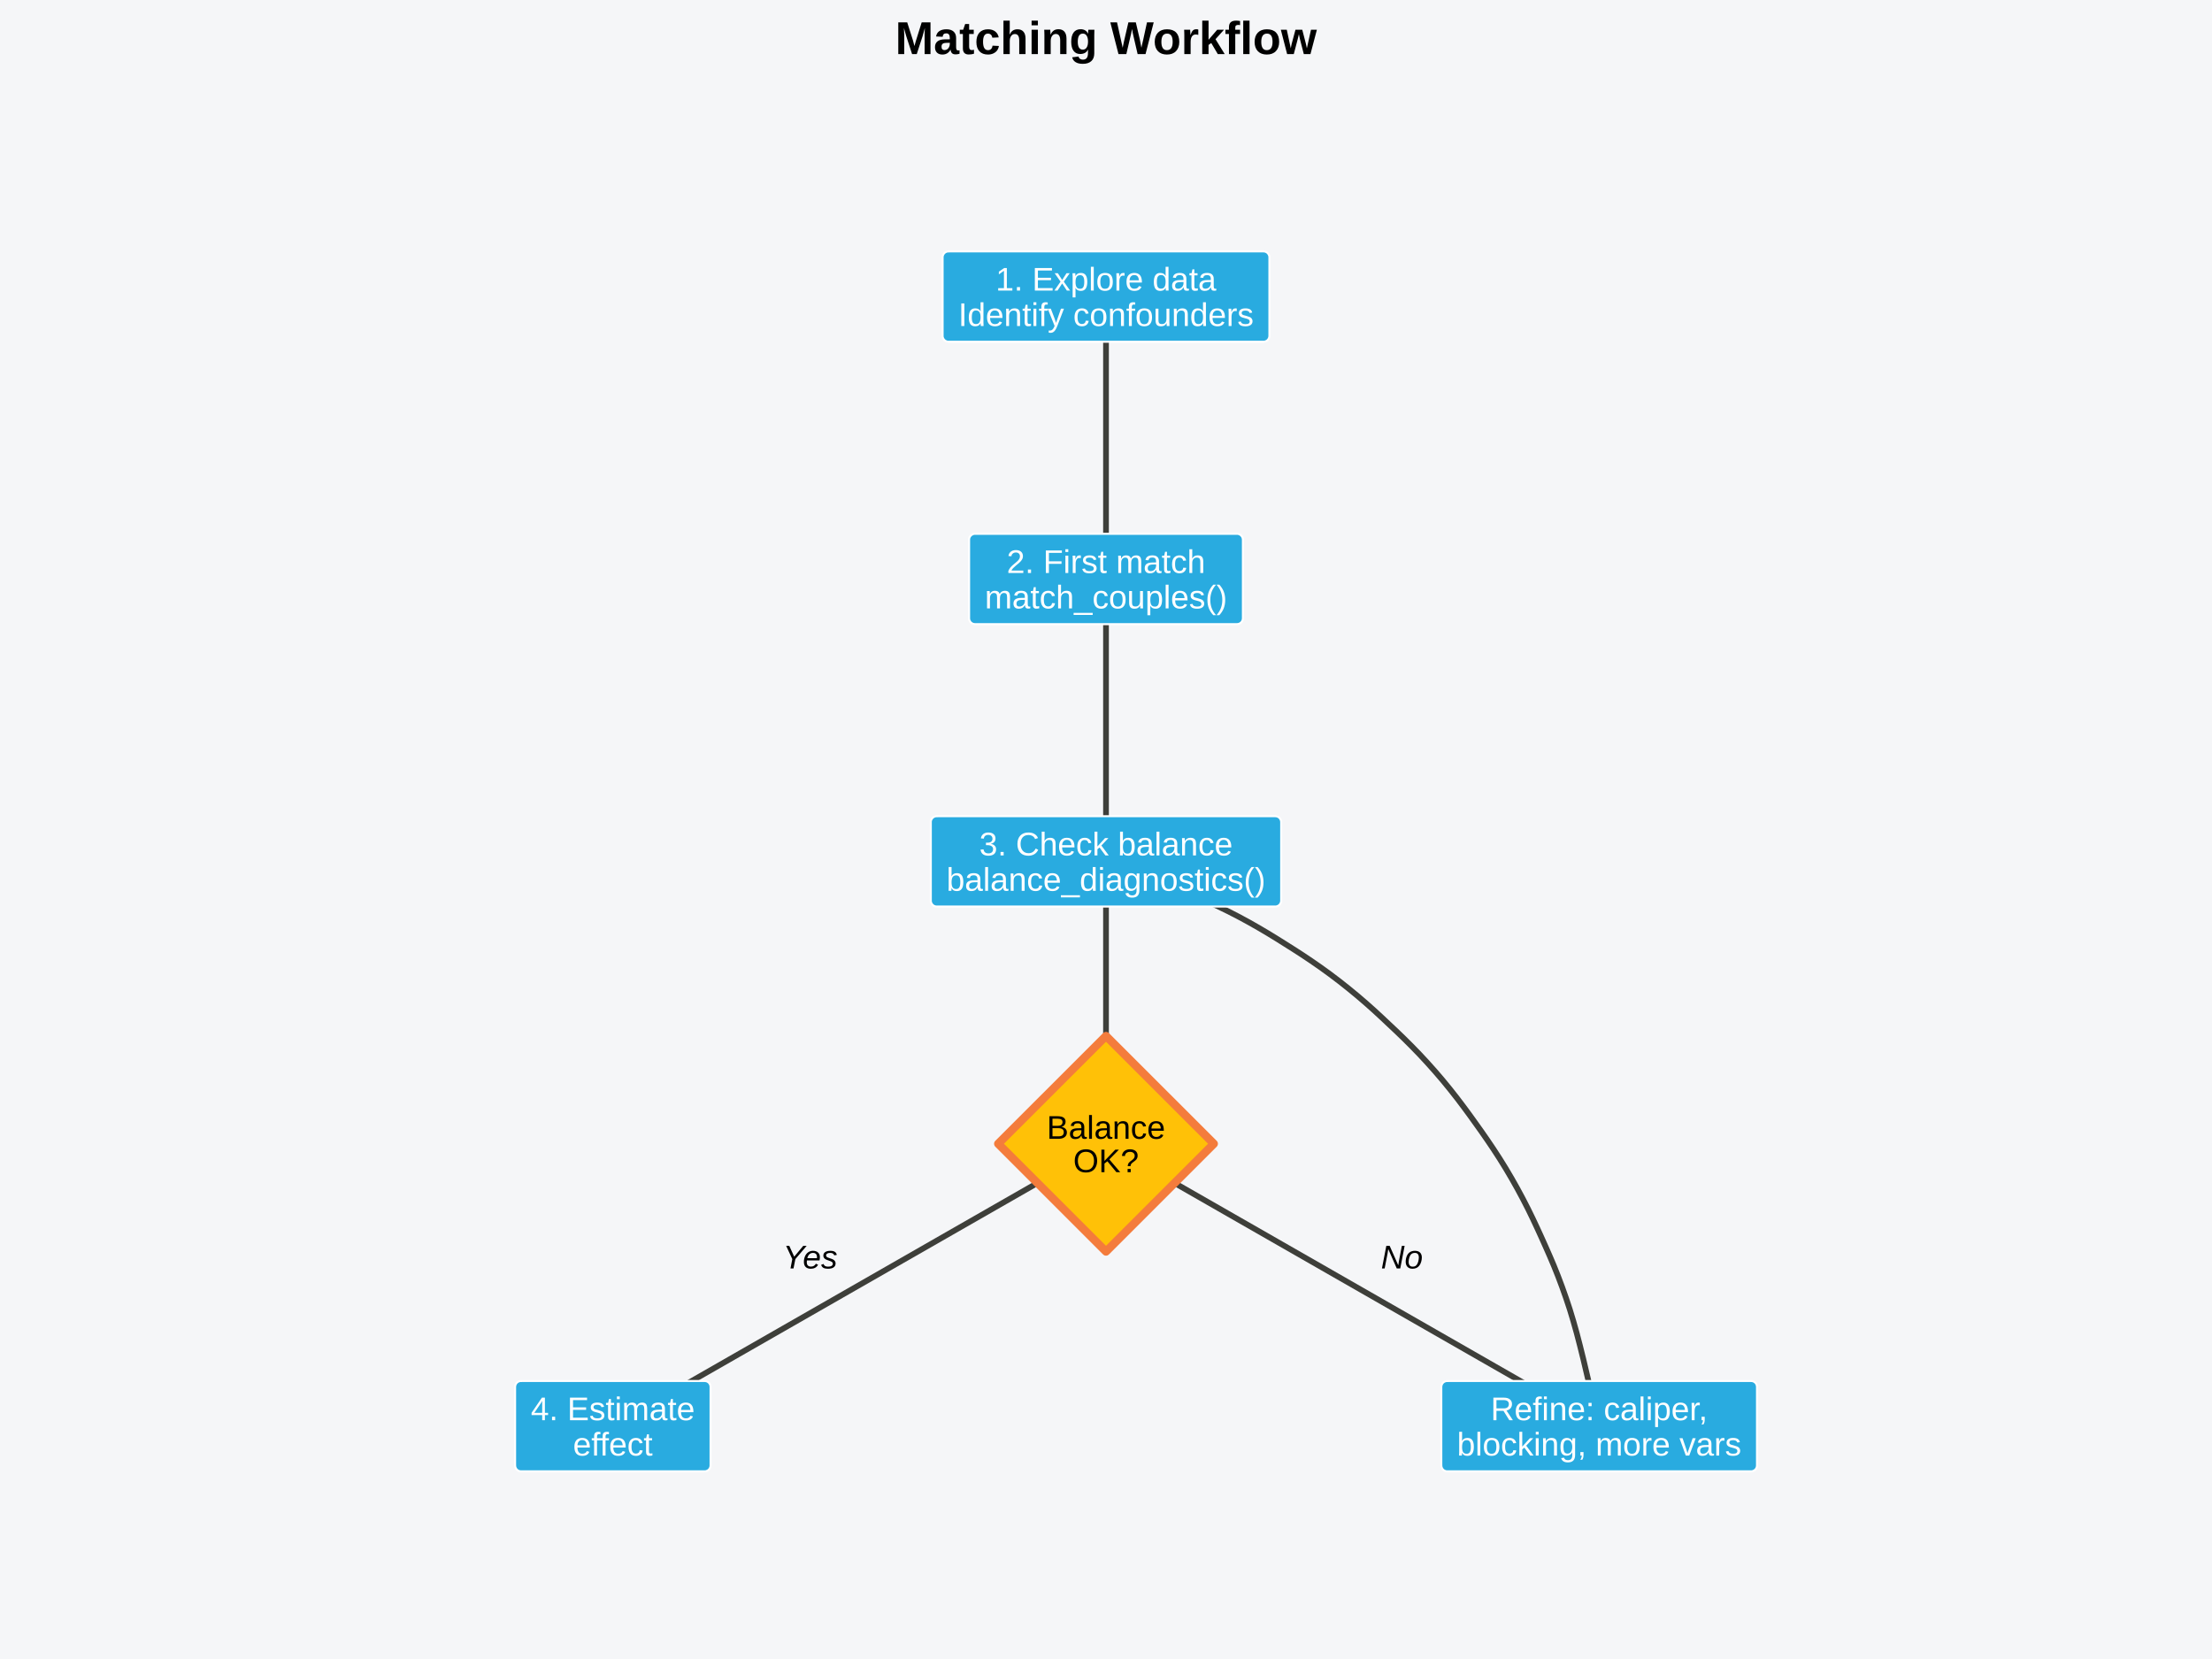
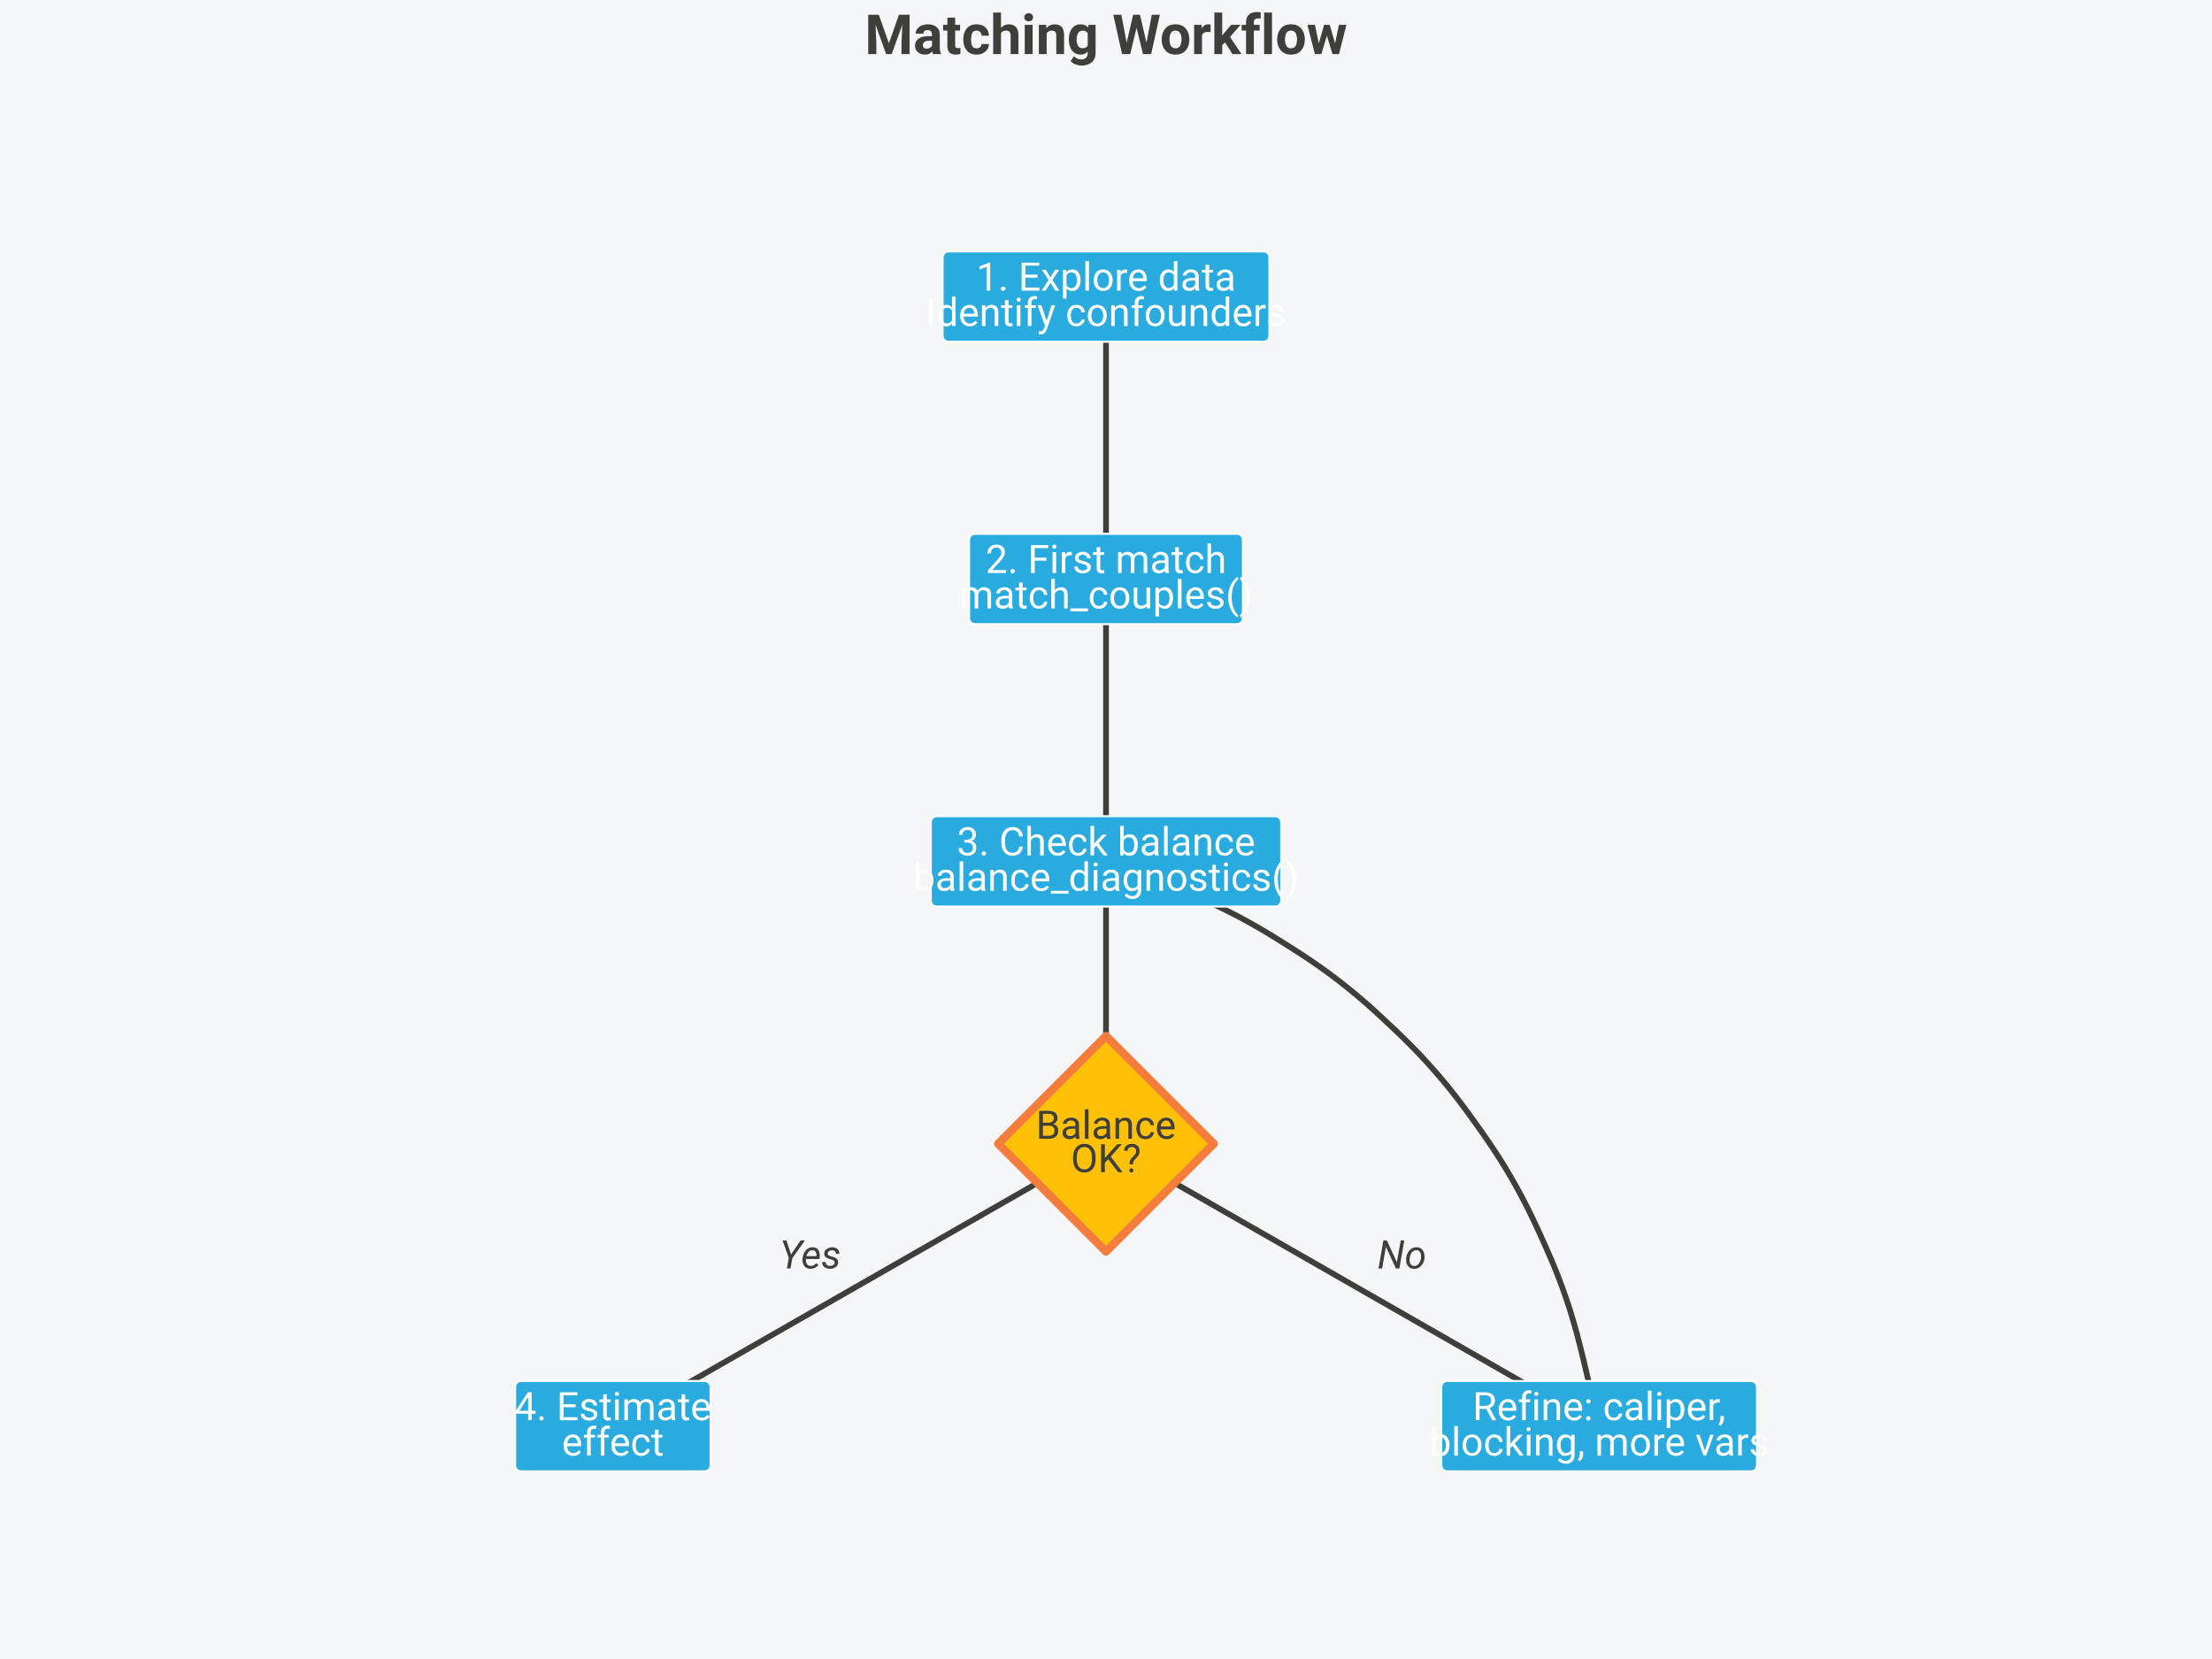
<svg xmlns="http://www.w3.org/2000/svg" width="576.00pt" height="432.00pt" viewBox="0 0 576.00 432.00">
  <g class="svglite">
    <defs>
      <style type="text/css">
-     .svglite line, .svglite polyline, .svglite polygon, .svglite path, .svglite rect, .svglite circle {
+     /* theme-aware-processed */
+     .svglite line, .svglite polyline, .svglite polygon, .svglite path, .svglite circle {
      fill: none;
-       stroke: #000000;
+       stroke: #3E3F3A;
+       stroke-linecap: round;
+       stroke-linejoin: round;
+       stroke-miterlimit: 10.00;
+     }
+     .svglite &gt; g &gt; rect {
+       fill: none;
+       stroke: #3E3F3A;
      stroke-linecap: round;
      stroke-linejoin: round;
      stroke-miterlimit: 10.00;
    }
    .svglite text {
      white-space: pre;
+       fill: #3E3F3A;
    }
    .svglite g.glyphgroup path {
      fill: inherit;
      stroke: none;
    }
  </style>
    </defs>
    <rect width="100%" height="100%" style="stroke: none; fill: #F5F6F8;" />
    <defs>
      <clipPath id="cpMC4wMHw1NzYuMDB8MC4wMHw0MzIuMDA=">
        <rect x="0.00" y="0.00" width="576.00" height="432.00" />
      </clipPath>
    </defs>
    <g clip-path="url(#cpMC4wMHw1NzYuMDB8MC4wMHw0MzIuMDA=)">
-       <rect x="0.00" y="0" width="576.00" height="432.00" style="stroke-width: 1.07; stroke: none;" />
-     </g>
+       <rect x="0.00" y="0" width="576.00" height="432.00" style="stroke-width: 1.07; stroke: none;" /> fill: #F5F6F8;' /&gt;
+ </g>
    <defs>
      <clipPath id="cpNS40OHw1NzAuNTJ8MjIuMDh8NDI2LjUy">
        <rect x="5.48" y="22.08" width="565.04" height="404.44" />
      </clipPath>
    </defs>
    <g clip-path="url(#cpNS40OHw1NzAuNTJ8MjIuMDh8NDI2LjUy)">
-       <rect x="5.48" y="22.08" width="565.04" height="404.44" style="stroke-width: 1.07; stroke: none;" />
-       <line x1="288.00" y1="77.23" x2="288.00" y2="150.76" style="stroke-width: 1.49; stroke: #3E3F3A; stroke-linecap: butt;" />
+       <rect x="5.48" y="22.08" width="565.04" height="404.44" style="stroke-width: 1.07; stroke: none;" /> fill: #F5F6F8;' /&gt;
+ <line x1="288.00" y1="77.23" x2="288.00" y2="150.76" style="stroke-width: 1.49; stroke: #3E3F3A; stroke-linecap: butt;" />
      <polygon points="285.87,147.08 288.00,150.76 290.13,147.08 " style="stroke-width: 1.49; stroke: #3E3F3A; stroke-linecap: butt; fill: #3E3F3A;" />
      <line x1="288.00" y1="150.76" x2="288.00" y2="224.30" style="stroke-width: 1.49; stroke: #3E3F3A; stroke-linecap: butt;" />
      <polygon points="285.87,220.62 288.00,224.30 290.13,220.62 " style="stroke-width: 1.49; stroke: #3E3F3A; stroke-linecap: butt; fill: #3E3F3A;" />
      <line x1="288.00" y1="224.30" x2="288.00" y2="297.83" style="stroke-width: 1.49; stroke: #3E3F3A; stroke-linecap: butt;" />
      <polygon points="285.87,294.15 288.00,297.83 290.13,294.15 " style="stroke-width: 1.49; stroke: #3E3F3A; stroke-linecap: butt; fill: #3E3F3A;" />
      <line x1="288.00" y1="297.83" x2="159.58" y2="371.37" style="stroke-width: 1.49; stroke: #3E3F3A; stroke-linecap: butt;" />
      <polygon points="161.72,367.69 159.58,371.37 163.83,371.38 " style="stroke-width: 1.49; stroke: #3E3F3A; stroke-linecap: butt; fill: #3E3F3A;" />
      <line x1="288.00" y1="297.83" x2="416.42" y2="371.37" style="stroke-width: 1.49; stroke: #3E3F3A; stroke-linecap: butt;" />
      <polygon points="412.17,371.38 416.42,371.37 414.28,367.69 " style="stroke-width: 1.49; stroke: #3E3F3A; stroke-linecap: butt; fill: #3E3F3A;" />
      <polyline points="416.42,371.37 416.39,371.23 416.18,370.37 415.72,368.40 415.00,365.38 414.12,361.66 413.19,357.73 412.30,353.94 411.42,350.40 410.56,347.09 409.68,343.97 408.77,340.96 407.83,338.12 406.79,335.18 405.71,332.31 404.61,329.56 403.50,326.95 402.42,324.50 401.37,322.16 400.30,319.82 399.16,317.39 397.92,314.84 396.56,312.19 395.11,309.49 393.66,306.92 392.08,304.24 390.46,301.63 388.84,299.14 387.26,296.80 385.73,294.60 384.24,292.51 382.74,290.42 381.15,288.26 379.44,286.00 377.60,283.66 375.65,281.28 373.73,279.04 371.66,276.72 369.57,274.47 367.50,272.34 365.50,270.35 363.57,268.49 361.70,266.73 359.83,264.97 357.86,263.15 355.74,261.26 353.48,259.32 351.11,257.37 348.80,255.54 346.32,253.66 343.83,251.86 341.39,250.17 339.04,248.60 336.79,247.15 334.62,245.78 332.44,244.41 330.15,243.01 327.71,241.57 325.12,240.10 322.42,238.64 319.79,237.29 316.99,235.93 314.14,234.62 311.16,233.33 307.98,232.02 304.58,230.68 300.94,229.28 297.17,227.83 293.62,226.46 290.75,225.36 288.91,224.65 288.12,224.34 288.00,224.30 " style="stroke-width: 1.49; stroke: #3E3F3A; stroke-linecap: butt;" />
      <polygon points="292.20,223.64 288.00,224.30 290.67,227.60 " style="stroke-width: 1.49; stroke: #3E3F3A; stroke-linecap: butt; fill: #3E3F3A;" />
-       <text x="210.95" y="330.30" text-anchor="middle" style="font-size: 8.54px; font-style: italic; font-family: &quot;Arial&quot;;" textLength="14.23px" lengthAdjust="spacingAndGlyphs">Yes</text>
-       <text x="365.05" y="330.30" text-anchor="middle" style="font-size: 8.54px; font-style: italic; font-family: &quot;Arial&quot;;" textLength="10.91px" lengthAdjust="spacingAndGlyphs">No</text>
+       <text x="210.95" y="330.30" text-anchor="middle" style="font-size: 0.854em; font-style: italic; font-family: &quot;Roboto&quot;, -apple-system, BlinkMacSystemFont, &quot;Segoe UI&quot;, system-ui, sans-serif;">Yes</text>
+       <text x="365.05" y="330.30" text-anchor="middle" style="font-size: 0.854em; font-style: italic; font-family: &quot;Roboto&quot;, -apple-system, BlinkMacSystemFont, &quot;Segoe UI&quot;, system-ui, sans-serif;">No</text>
      <polygon points="246.99,88.99 329.01,88.99 328.95,88.99 329.20,88.98 329.44,88.93 329.67,88.84 329.89,88.72 330.08,88.56 330.24,88.38 330.37,88.17 330.47,87.94 330.53,87.70 330.55,87.45 330.55,87.45 330.55,67.00 330.55,67.00 330.53,66.75 330.47,66.51 330.37,66.29 330.24,66.08 330.08,65.89 329.89,65.74 329.67,65.61 329.44,65.52 329.20,65.48 329.01,65.46 246.99,65.46 247.17,65.48 246.92,65.47 246.68,65.50 246.44,65.56 246.22,65.67 246.01,65.81 245.84,65.98 245.69,66.18 245.57,66.40 245.49,66.63 245.45,66.88 245.45,67.00 245.45,87.45 245.45,87.33 245.45,87.58 245.49,87.82 245.57,88.06 245.69,88.27 245.84,88.47 246.01,88.64 246.22,88.78 246.44,88.89 246.68,88.96 246.92,88.99 " style="stroke-width: 0.53; stroke: #FFFFFF; fill: #29ABE0;" />
-       <text x="288.00" y="75.67" text-anchor="middle" style="font-size: 8.54px;fill: #FFFFFF; font-family: &quot;Arial&quot;;" textLength="57.44px" lengthAdjust="spacingAndGlyphs">1. Explore data</text>
-       <text x="288.00" y="84.89" text-anchor="middle" style="font-size: 8.54px;fill: #FFFFFF; font-family: &quot;Arial&quot;;" textLength="76.91px" lengthAdjust="spacingAndGlyphs">Identify confounders</text>
+       <text x="288.00" y="75.67" text-anchor="middle" style="font-size: 0.854em;fill: #FFFFFF; font-family: &quot;Roboto&quot;, -apple-system, BlinkMacSystemFont, &quot;Segoe UI&quot;, system-ui, sans-serif;">1. Explore data</text>
+       <text x="288.00" y="84.89" text-anchor="middle" style="font-size: 0.854em;fill: #FFFFFF; font-family: &quot;Roboto&quot;, -apple-system, BlinkMacSystemFont, &quot;Segoe UI&quot;, system-ui, sans-serif;">Identify confounders</text>
      <polygon points="253.88,162.53 322.12,162.53 322.05,162.52 322.30,162.51 322.54,162.46 322.77,162.38 322.99,162.25 323.18,162.10 323.34,161.91 323.48,161.70 323.57,161.48 323.63,161.24 323.65,160.99 323.65,160.99 323.65,140.54 323.65,140.54 323.63,140.29 323.57,140.05 323.48,139.82 323.34,139.61 323.18,139.43 322.99,139.27 322.77,139.15 322.54,139.06 322.30,139.01 322.12,139.00 253.88,139.00 254.07,139.01 253.82,139.00 253.58,139.03 253.34,139.10 253.12,139.21 252.91,139.35 252.73,139.52 252.59,139.72 252.47,139.93 252.39,140.17 252.35,140.41 252.35,140.54 252.35,160.99 252.35,160.87 252.35,161.11 252.39,161.36 252.47,161.59 252.59,161.81 252.73,162.01 252.91,162.18 253.12,162.32 253.34,162.43 253.58,162.49 253.82,162.52 " style="stroke-width: 0.53; stroke: #FFFFFF; fill: #29ABE0;" />
-       <text x="288.00" y="149.21" text-anchor="middle" style="font-size: 8.54px;fill: #FFFFFF; font-family: &quot;Arial&quot;;" textLength="51.72px" lengthAdjust="spacingAndGlyphs">2. First match</text>
-       <text x="288.00" y="158.43" text-anchor="middle" style="font-size: 8.54px;fill: #FFFFFF; font-family: &quot;Arial&quot;;" textLength="63.11px" lengthAdjust="spacingAndGlyphs">match_couples()</text>
+       <text x="288.00" y="149.21" text-anchor="middle" style="font-size: 0.854em;fill: #FFFFFF; font-family: &quot;Roboto&quot;, -apple-system, BlinkMacSystemFont, &quot;Segoe UI&quot;, system-ui, sans-serif;">2. First match</text>
+       <text x="288.00" y="158.43" text-anchor="middle" style="font-size: 0.854em;fill: #FFFFFF; font-family: &quot;Roboto&quot;, -apple-system, BlinkMacSystemFont, &quot;Segoe UI&quot;, system-ui, sans-serif;">match_couples()</text>
      <polygon points="243.92,236.06 332.08,236.06 332.02,236.06 332.27,236.05 332.51,236.00 332.74,235.91 332.96,235.79 333.15,235.63 333.31,235.45 333.44,235.24 333.54,235.01 333.60,234.77 333.62,234.52 333.62,234.52 333.62,214.07 333.62,214.07 333.60,213.83 333.54,213.59 333.44,213.36 333.31,213.15 333.15,212.96 332.96,212.81 332.74,212.68 332.51,212.60 332.27,212.55 332.08,212.54 243.92,212.54 244.10,212.55 243.85,212.54 243.61,212.57 243.37,212.64 243.15,212.74 242.94,212.88 242.77,213.05 242.62,213.25 242.50,213.47 242.42,213.70 242.38,213.95 242.38,214.07 242.38,234.52 242.38,234.40 242.38,234.65 242.42,234.89 242.50,235.13 242.62,235.35 242.77,235.54 242.94,235.71 243.15,235.86 243.37,235.96 243.61,236.03 243.85,236.06 " style="stroke-width: 0.53; stroke: #FFFFFF; fill: #29ABE0;" />
-       <text x="288.00" y="222.75" text-anchor="middle" style="font-size: 8.54px;fill: #FFFFFF; font-family: &quot;Arial&quot;;" textLength="65.97px" lengthAdjust="spacingAndGlyphs">3. Check balance</text>
-       <text x="288.00" y="231.96" text-anchor="middle" style="font-size: 8.54px;fill: #FFFFFF; font-family: &quot;Arial&quot;;" textLength="83.05px" lengthAdjust="spacingAndGlyphs">balance_diagnostics()</text>
+       <text x="288.00" y="222.75" text-anchor="middle" style="font-size: 0.854em;fill: #FFFFFF; font-family: &quot;Roboto&quot;, -apple-system, BlinkMacSystemFont, &quot;Segoe UI&quot;, system-ui, sans-serif;">3. Check balance</text>
+       <text x="288.00" y="231.96" text-anchor="middle" style="font-size: 0.854em;fill: #FFFFFF; font-family: &quot;Roboto&quot;, -apple-system, BlinkMacSystemFont, &quot;Segoe UI&quot;, system-ui, sans-serif;">balance_diagnostics()</text>
      <polygon points="135.67,383.13 183.49,383.13 183.43,383.13 183.68,383.12 183.92,383.07 184.15,382.98 184.37,382.86 184.56,382.70 184.72,382.52 184.85,382.31 184.95,382.08 185.01,381.84 185.03,381.60 185.03,381.60 185.03,361.14 185.03,361.14 185.01,360.90 184.95,360.66 184.85,360.43 184.72,360.22 184.56,360.03 184.37,359.88 184.15,359.75 183.92,359.67 183.68,359.62 183.49,359.61 135.67,359.61 135.85,359.62 135.61,359.61 135.36,359.64 135.12,359.71 134.90,359.81 134.70,359.95 134.52,360.12 134.37,360.32 134.26,360.54 134.18,360.77 134.14,361.02 134.13,361.14 134.13,381.60 134.14,381.47 134.14,381.72 134.18,381.96 134.26,382.20 134.37,382.42 134.52,382.61 134.70,382.79 134.90,382.93 135.12,383.03 135.36,383.10 135.61,383.13 " style="stroke-width: 0.53; stroke: #FFFFFF; fill: #29ABE0;" />
-       <text x="159.58" y="369.82" text-anchor="middle" style="font-size: 8.54px;fill: #FFFFFF; font-family: &quot;Arial&quot;;" textLength="42.70px" lengthAdjust="spacingAndGlyphs">4. Estimate</text>
-       <text x="159.58" y="379.03" text-anchor="middle" style="font-size: 8.54px;fill: #FFFFFF; font-family: &quot;Arial&quot;;" textLength="20.73px" lengthAdjust="spacingAndGlyphs">effect</text>
+       <text x="159.58" y="369.82" text-anchor="middle" style="font-size: 0.854em;fill: #FFFFFF; font-family: &quot;Roboto&quot;, -apple-system, BlinkMacSystemFont, &quot;Segoe UI&quot;, system-ui, sans-serif;">4. Estimate</text>
+       <text x="159.58" y="379.03" text-anchor="middle" style="font-size: 0.854em;fill: #FFFFFF; font-family: &quot;Roboto&quot;, -apple-system, BlinkMacSystemFont, &quot;Segoe UI&quot;, system-ui, sans-serif;">effect</text>
      <polygon points="376.85,383.13 455.99,383.13 455.93,383.13 456.17,383.12 456.41,383.07 456.65,382.98 456.86,382.86 457.05,382.70 457.22,382.52 457.35,382.31 457.44,382.08 457.50,381.84 457.52,381.60 457.52,381.60 457.52,361.14 457.52,361.14 457.50,360.90 457.44,360.66 457.35,360.43 457.22,360.22 457.05,360.03 456.86,359.88 456.65,359.75 456.41,359.67 456.17,359.62 455.99,359.61 376.85,359.61 377.04,359.62 376.79,359.61 376.54,359.64 376.31,359.71 376.08,359.81 375.88,359.95 375.70,360.12 375.55,360.32 375.44,360.54 375.36,360.77 375.32,361.02 375.31,361.14 375.31,381.60 375.32,381.47 375.32,381.72 375.36,381.96 375.44,382.20 375.55,382.42 375.70,382.61 375.88,382.79 376.08,382.93 376.31,383.03 376.54,383.10 376.79,383.13 " style="stroke-width: 0.53; stroke: #FFFFFF; fill: #29ABE0;" />
-       <text x="416.42" y="369.82" text-anchor="middle" style="font-size: 8.54px;fill: #FFFFFF; font-family: &quot;Arial&quot;;" textLength="56.47px" lengthAdjust="spacingAndGlyphs">Refine: caliper,</text>
-       <text x="416.42" y="379.03" text-anchor="middle" style="font-size: 8.54px;fill: #FFFFFF; font-family: &quot;Arial&quot;;" textLength="74.02px" lengthAdjust="spacingAndGlyphs">blocking, more vars</text>
+       <text x="416.42" y="369.82" text-anchor="middle" style="font-size: 0.854em;fill: #FFFFFF; font-family: &quot;Roboto&quot;, -apple-system, BlinkMacSystemFont, &quot;Segoe UI&quot;, system-ui, sans-serif;">Refine: caliper,</text>
+       <text x="416.42" y="379.03" text-anchor="middle" style="font-size: 0.854em;fill: #FFFFFF; font-family: &quot;Roboto&quot;, -apple-system, BlinkMacSystemFont, &quot;Segoe UI&quot;, system-ui, sans-serif;">blocking, more vars</text>
      <polygon points="288.00,325.91 316.08,297.83 288.00,269.76 259.92,297.83 " style="stroke-width: 2.13; stroke: #F47C3C; fill: #FFC107;" />
-       <text x="288.00" y="296.54" text-anchor="middle" style="font-size: 8.54px; font-family: &quot;Arial&quot;;" textLength="30.84px" lengthAdjust="spacingAndGlyphs">Balance</text>
-       <text x="288.00" y="305.24" text-anchor="middle" style="font-size: 8.54px; font-family: &quot;Arial&quot;;" textLength="17.08px" lengthAdjust="spacingAndGlyphs">OK?</text>
+       <text x="288.00" y="296.54" text-anchor="middle" style="font-size: 0.854em; font-family: &quot;Roboto&quot;, -apple-system, BlinkMacSystemFont, &quot;Segoe UI&quot;, system-ui, sans-serif;">Balance</text>
+       <text x="288.00" y="305.24" text-anchor="middle" style="font-size: 0.854em; font-family: &quot;Roboto&quot;, -apple-system, BlinkMacSystemFont, &quot;Segoe UI&quot;, system-ui, sans-serif;">OK?</text>
    </g>
    <g clip-path="url(#cpMC4wMHw1NzYuMDB8MC4wMHw0MzIuMDA=)">
-       <text x="288.00" y="14.08" text-anchor="middle" style="font-size: 12.00px; font-weight: bold; font-family: &quot;Arial&quot;;" textLength="109.75px" lengthAdjust="spacingAndGlyphs">Matching Workflow</text>
+       <text x="288.00" y="14.08" text-anchor="middle" style="font-size: 1.2em; font-weight: bold; font-family: &quot;Roboto&quot;, -apple-system, BlinkMacSystemFont, &quot;Segoe UI&quot;, system-ui, sans-serif;">Matching Workflow</text>
    </g>
  </g>
</svg>
